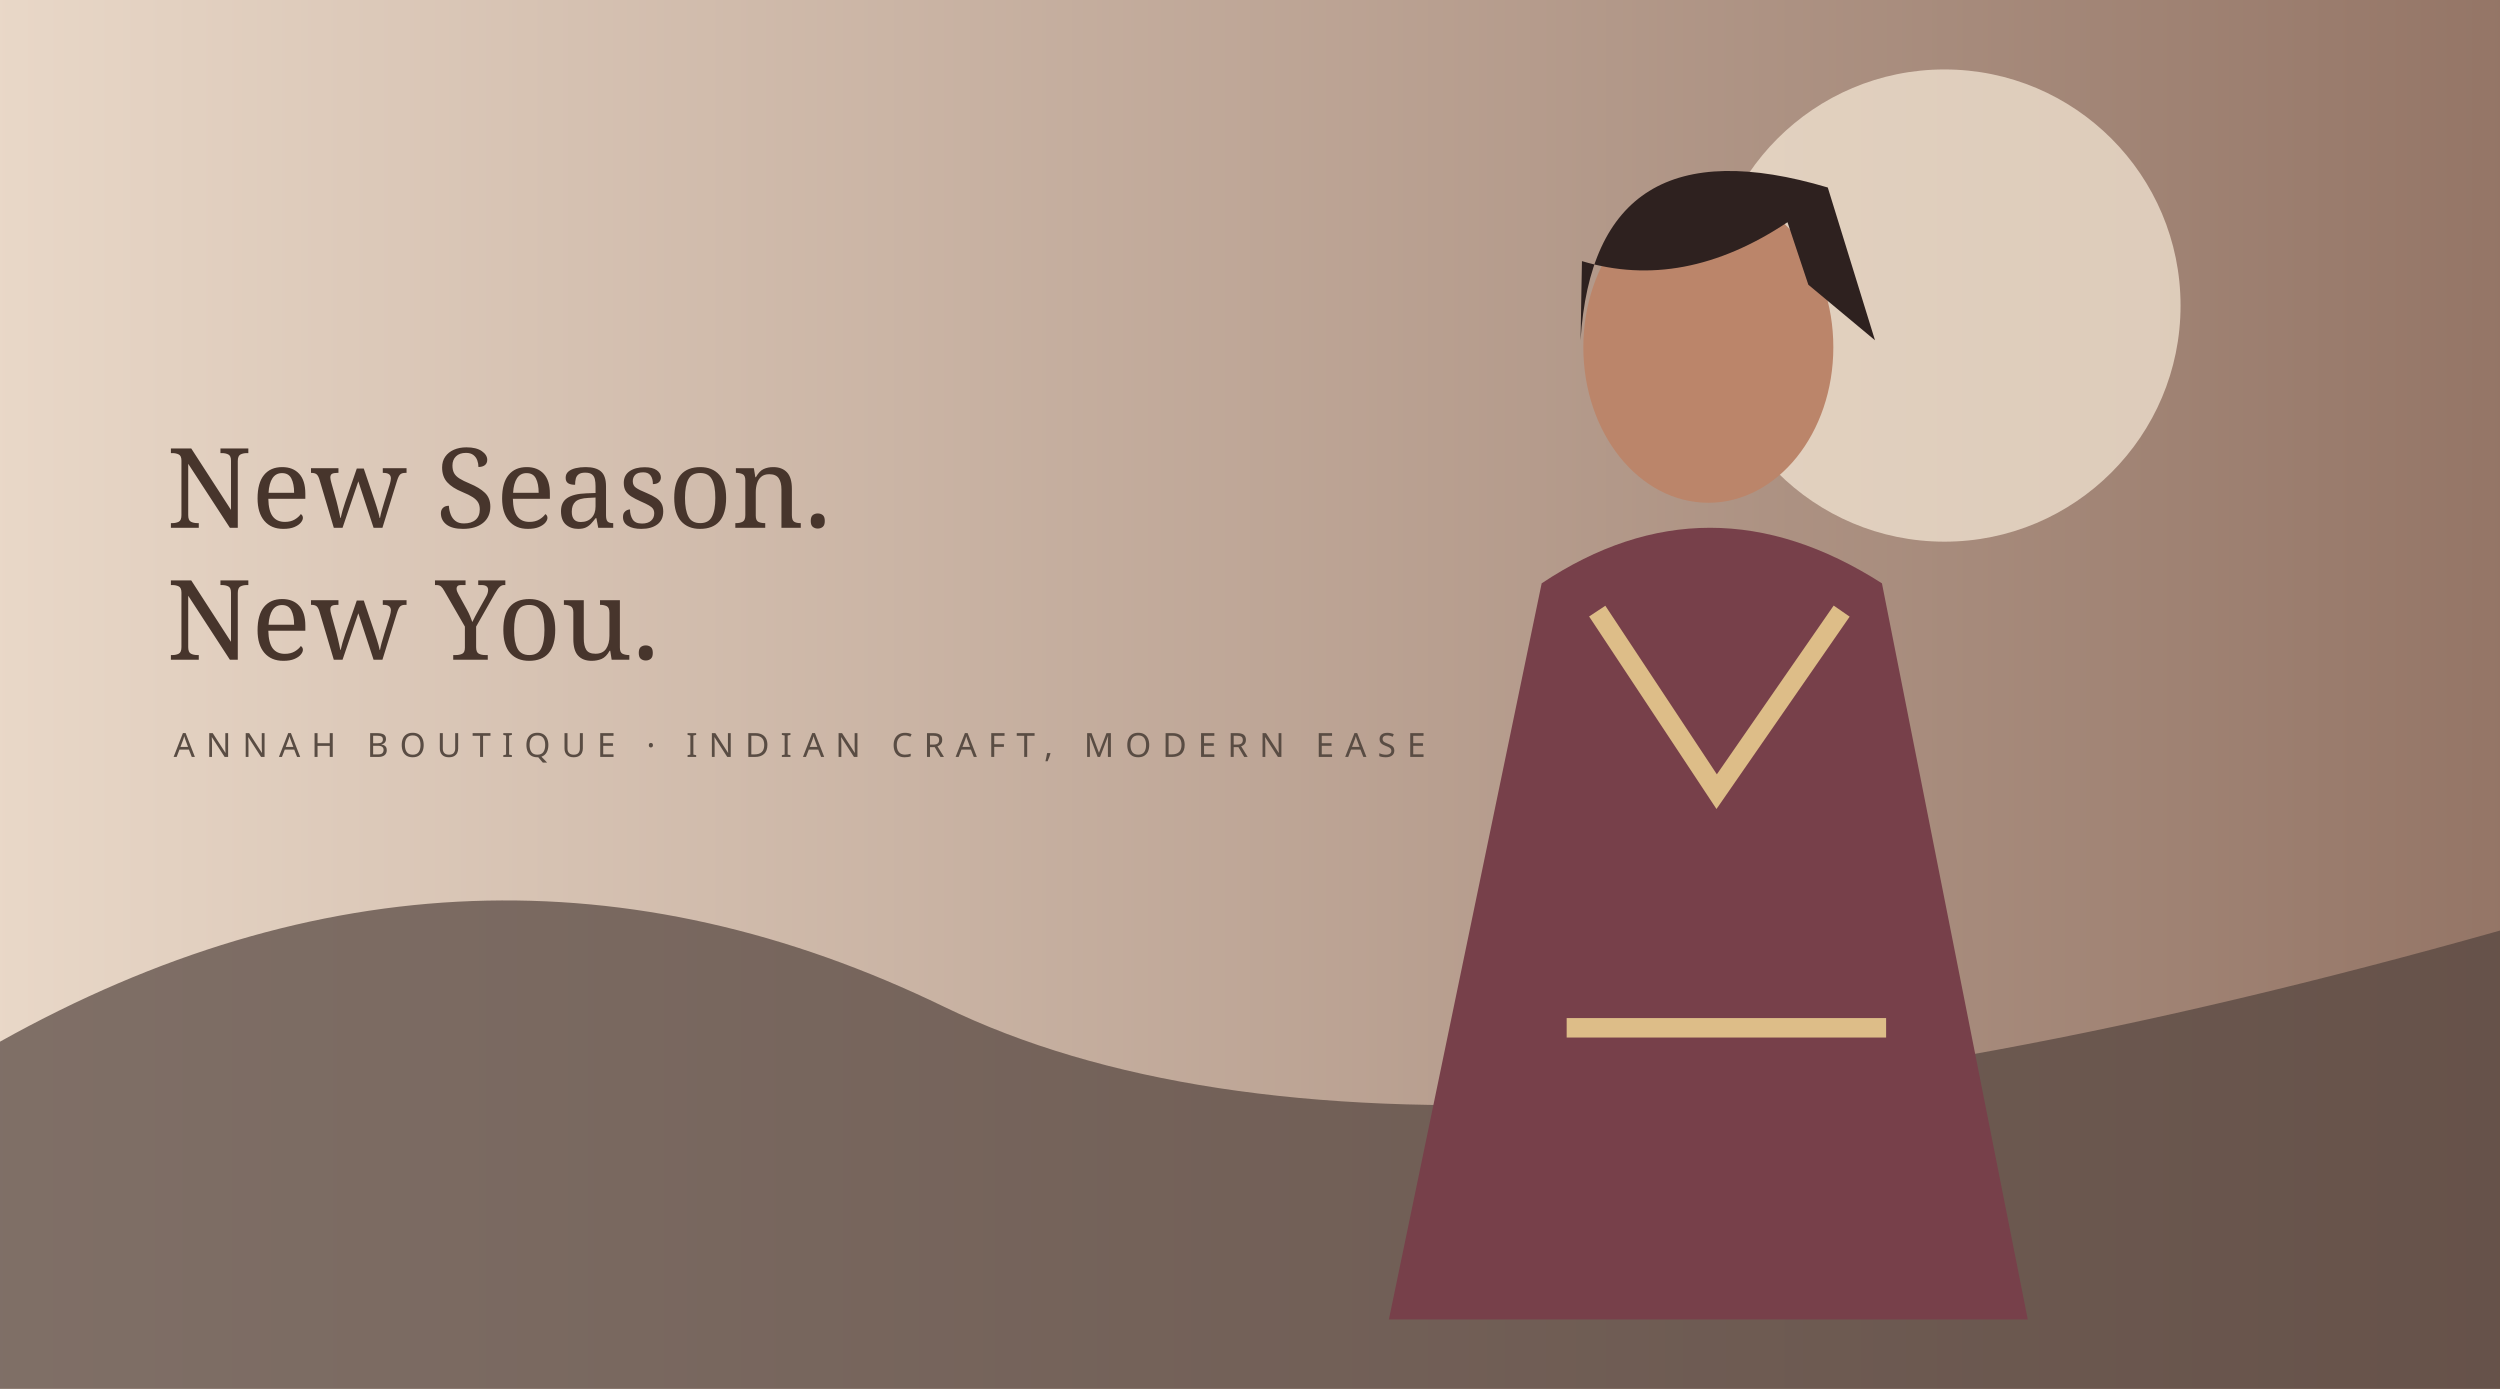
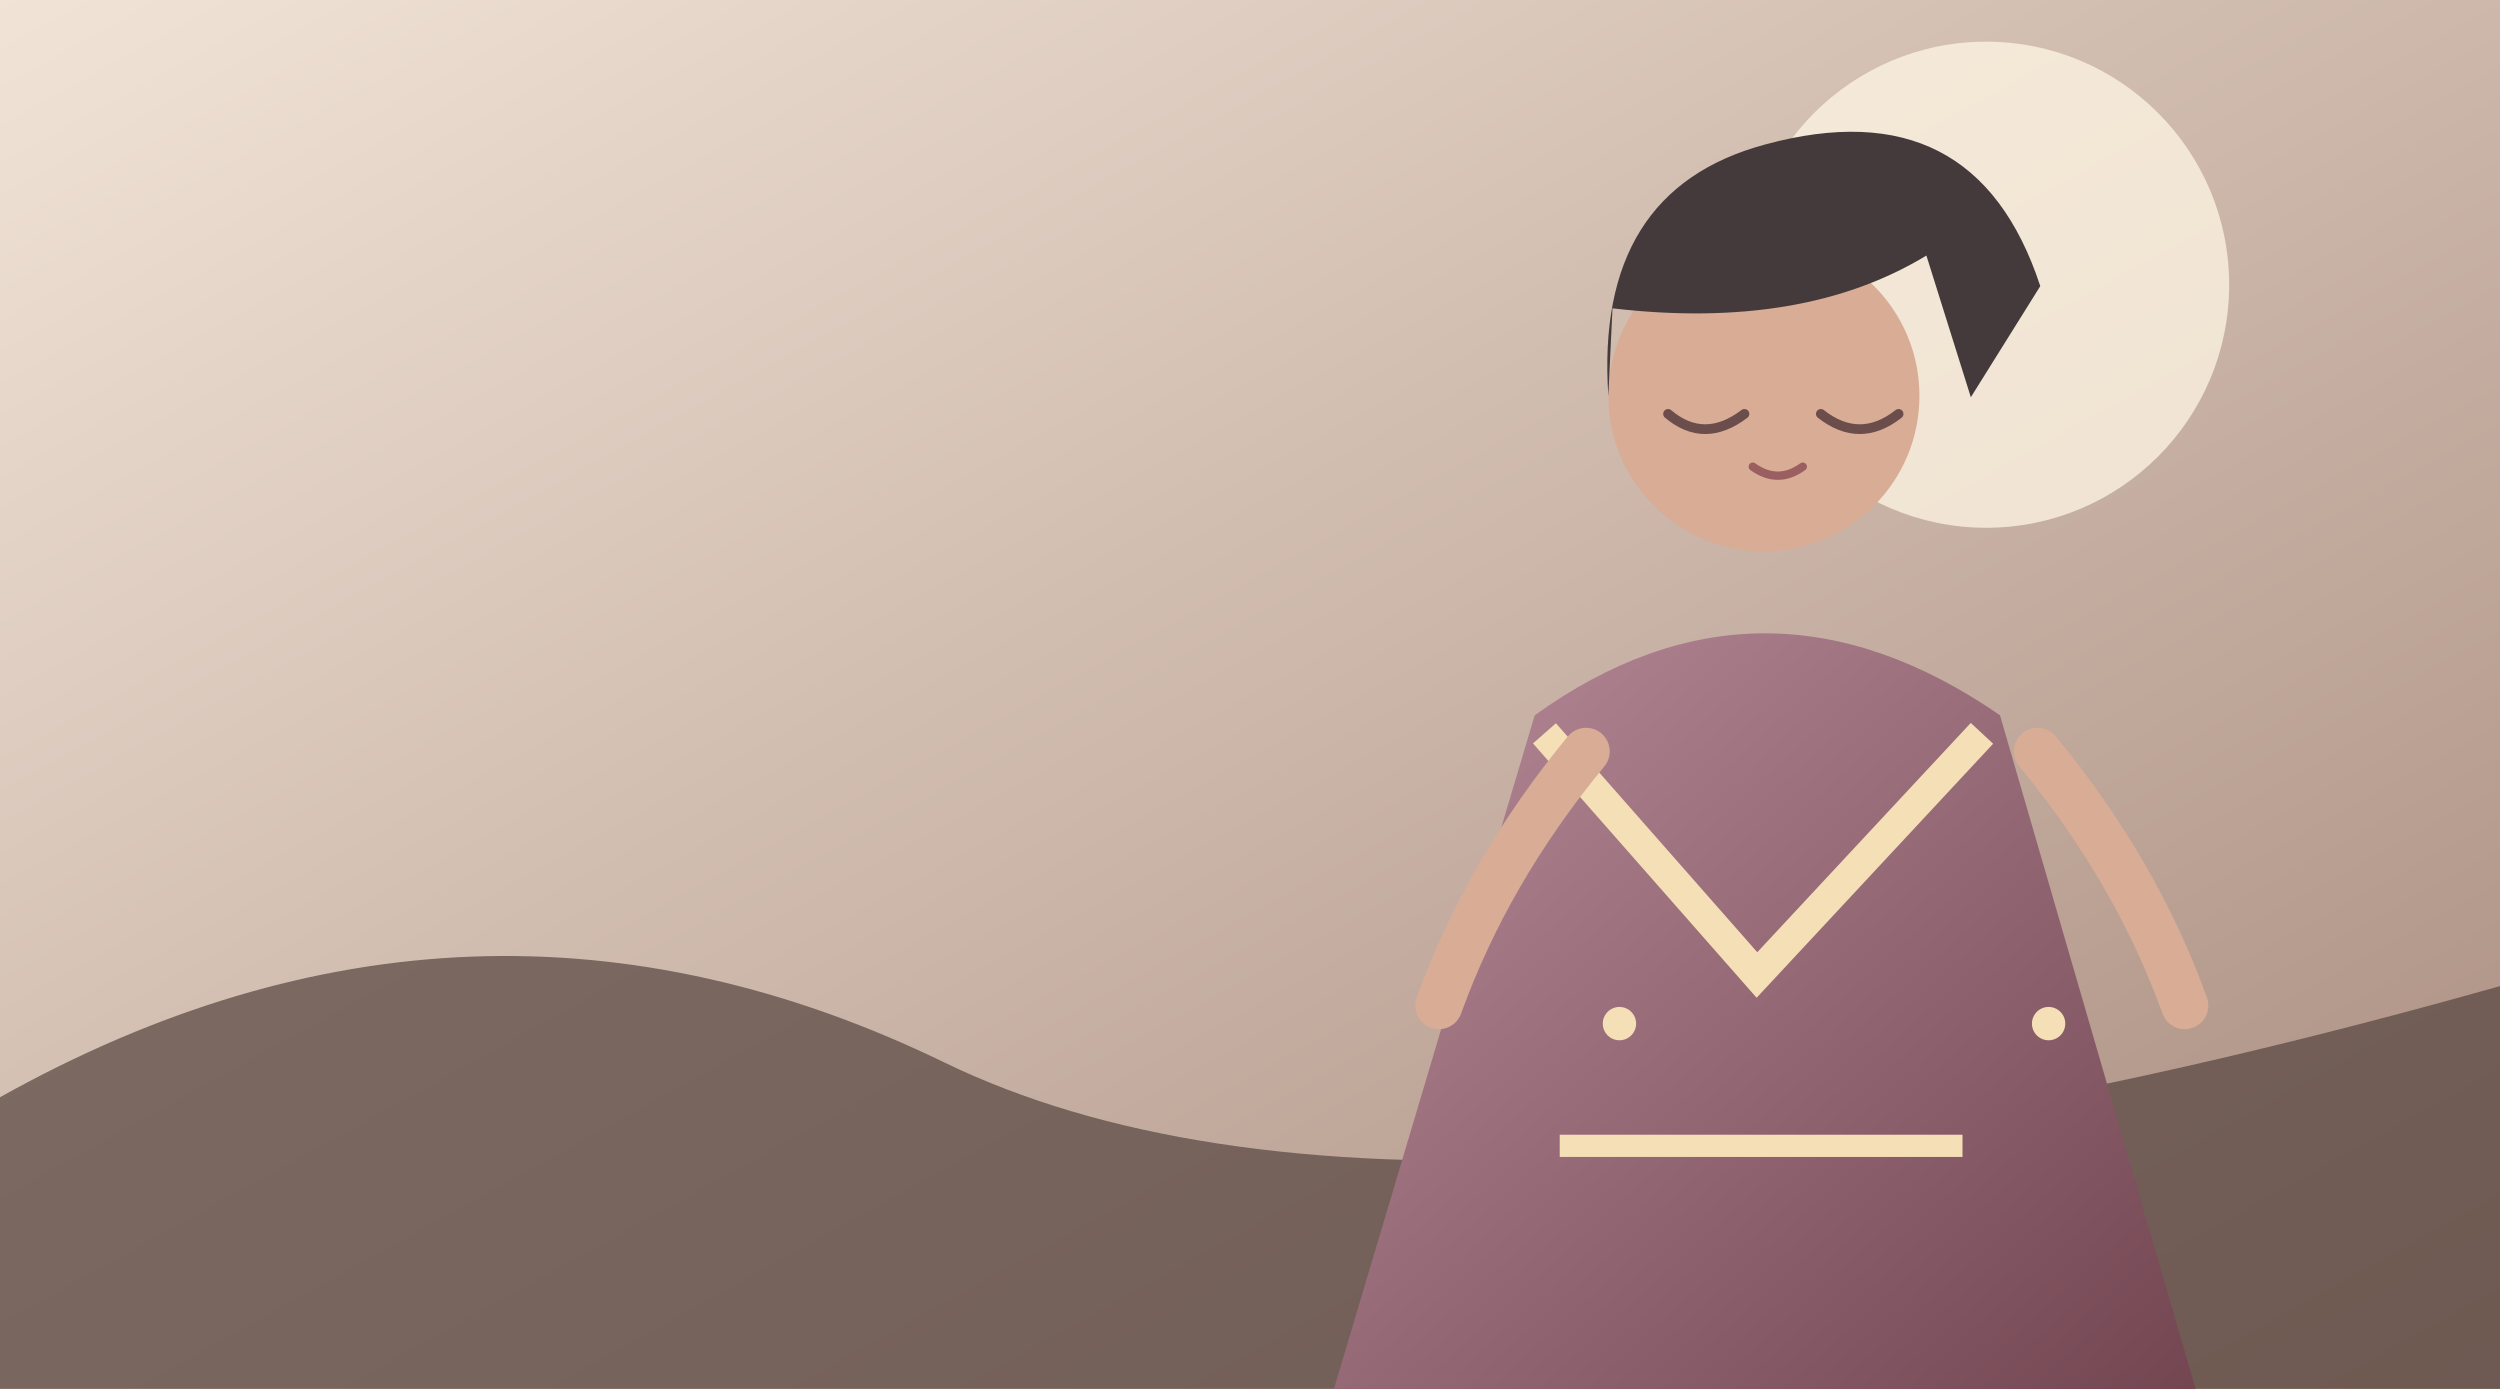
- <svg xmlns="http://www.w3.org/2000/svg" viewBox="0 0 1800 1000">
+ <svg xmlns="http://www.w3.org/2000/svg" viewBox="0 0 1800 1000" role="img" aria-label="Illustrated woman wearing an elegant festive outfit">
  <defs>
-     <linearGradient id="g">
-       <stop stop-color="#e9d8c8" />
-       <stop offset="1" stop-color="#947566" />
+     <linearGradient id="background" x1="0" y1="0" x2="1" y2="1">
+       <stop stop-color="#f1e4d7" />
+       <stop offset="1" stop-color="#a88b7e" />
+     </linearGradient>
+     <linearGradient id="dress" x1="0" y1="0" x2="1" y2="1">
+       <stop stop-color="#b78b99" />
+       <stop offset="1" stop-color="#70434f" />
    </linearGradient>
  </defs>
-   <rect width="1800" height="1000" fill="url(#g)" />
-   <circle cx="1400" cy="220" r="170" fill="#f8ebd9" opacity=".7" />
-   <path d="M0 750q340-190 680-25t1120-55v330H0" fill="#53433d" opacity=".7" />
-   <ellipse cx="1230" cy="250" rx="90" ry="112" fill="#bb856a" />
-   <path d="M1138 245q10-160 178-110l34 110-48-40-15-45q-75 50-148 28z" fill="#2e211f" />
-   <path d="M1110 420q120-80 245 0l105 530h-460z" fill="#77404a" />
-   <path d="M1150 440l86 130 90-130m-198 300h230" fill="none" stroke="#ddbd88" stroke-width="14" />
-   <text x="120" y="380" fill="#47352c" font-family="serif" font-size="80">New Season.</text>
-   <text x="120" y="475" fill="#47352c" font-family="serif" font-size="80">New You.</text>
-   <text x="125" y="545" fill="#594c43" font-family="sans-serif" font-size="24" letter-spacing="8">ANNAH BOUTIQUE · INDIAN CRAFT, MODERN EASE</text>
+   <rect width="1800" height="1000" fill="url(#background)" />
+   <circle cx="1430" cy="205" r="175" fill="#fff5e4" opacity=".75" />
+   <path d="M0 790q340-190 680-25t1120-55v290H0" fill="#55443e" opacity=".7" />
+   <g transform="translate(1020 35)">
+     <circle cx="250" cy="250" r="112" fill="#d8ac95" />
+     <path d="M138 250q-10-148 113-181 151-41 198 102l-50 80-32-102q-89 54-226 38z" fill="#443a3b" />
+     <path d="M181 263q26 22 55 0m55 0q28 22 56 0" fill="none" stroke="#6b4d4b" stroke-width="7" stroke-linecap="round" />
+     <path d="M242 301q18 13 36 0" fill="none" stroke="#9a5f61" stroke-width="6" stroke-linecap="round" />
+     <path d="M85 480q164-118 335 0l151 520H-70z" fill="url(#dress)" />
+     <path d="M92 493l153 174 162-174" fill="none" stroke="#f4dfb6" stroke-width="22" />
+     <path d="M103 790h290" stroke="#f4dfb6" stroke-width="16" />
+     <path d="M122 506q-71 86-106 183m431-183q71 86 106 183" fill="none" stroke="#d8ac95" stroke-width="34" stroke-linecap="round" />
+     <circle cx="146" cy="702" r="12" fill="#f4dfb6" />
+     <circle cx="455" cy="702" r="12" fill="#f4dfb6" />
+   </g>
</svg>
